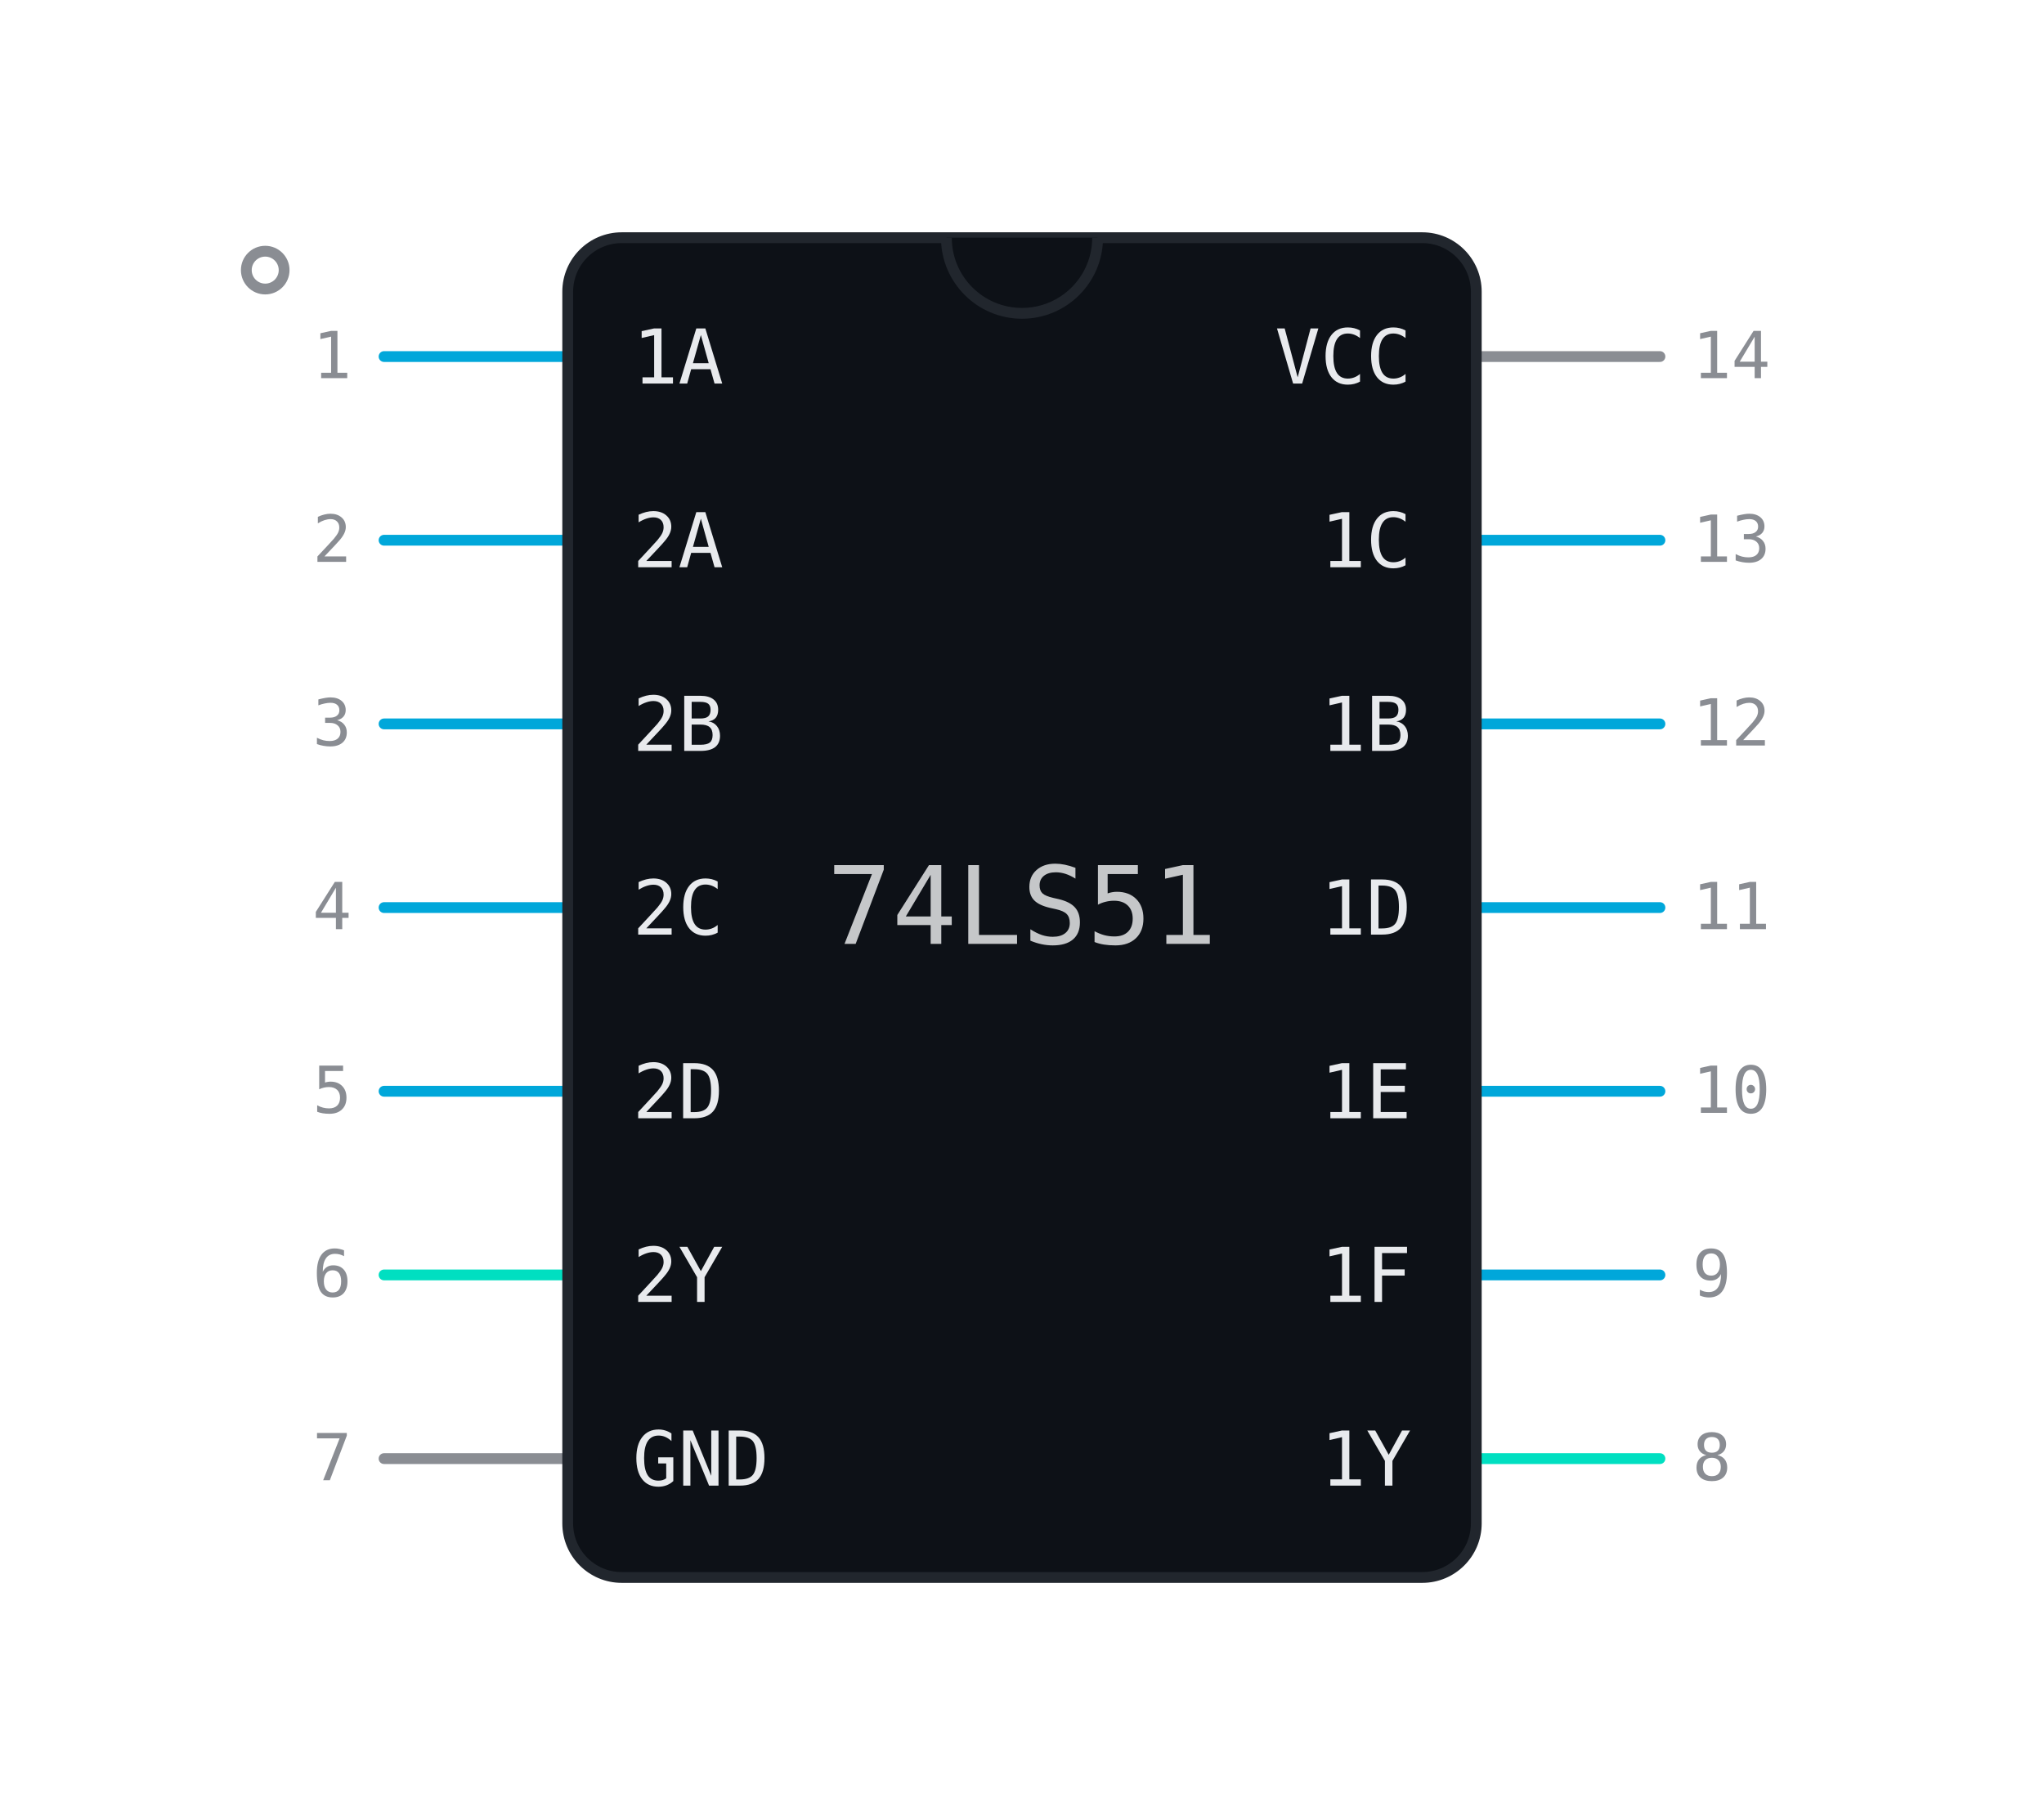
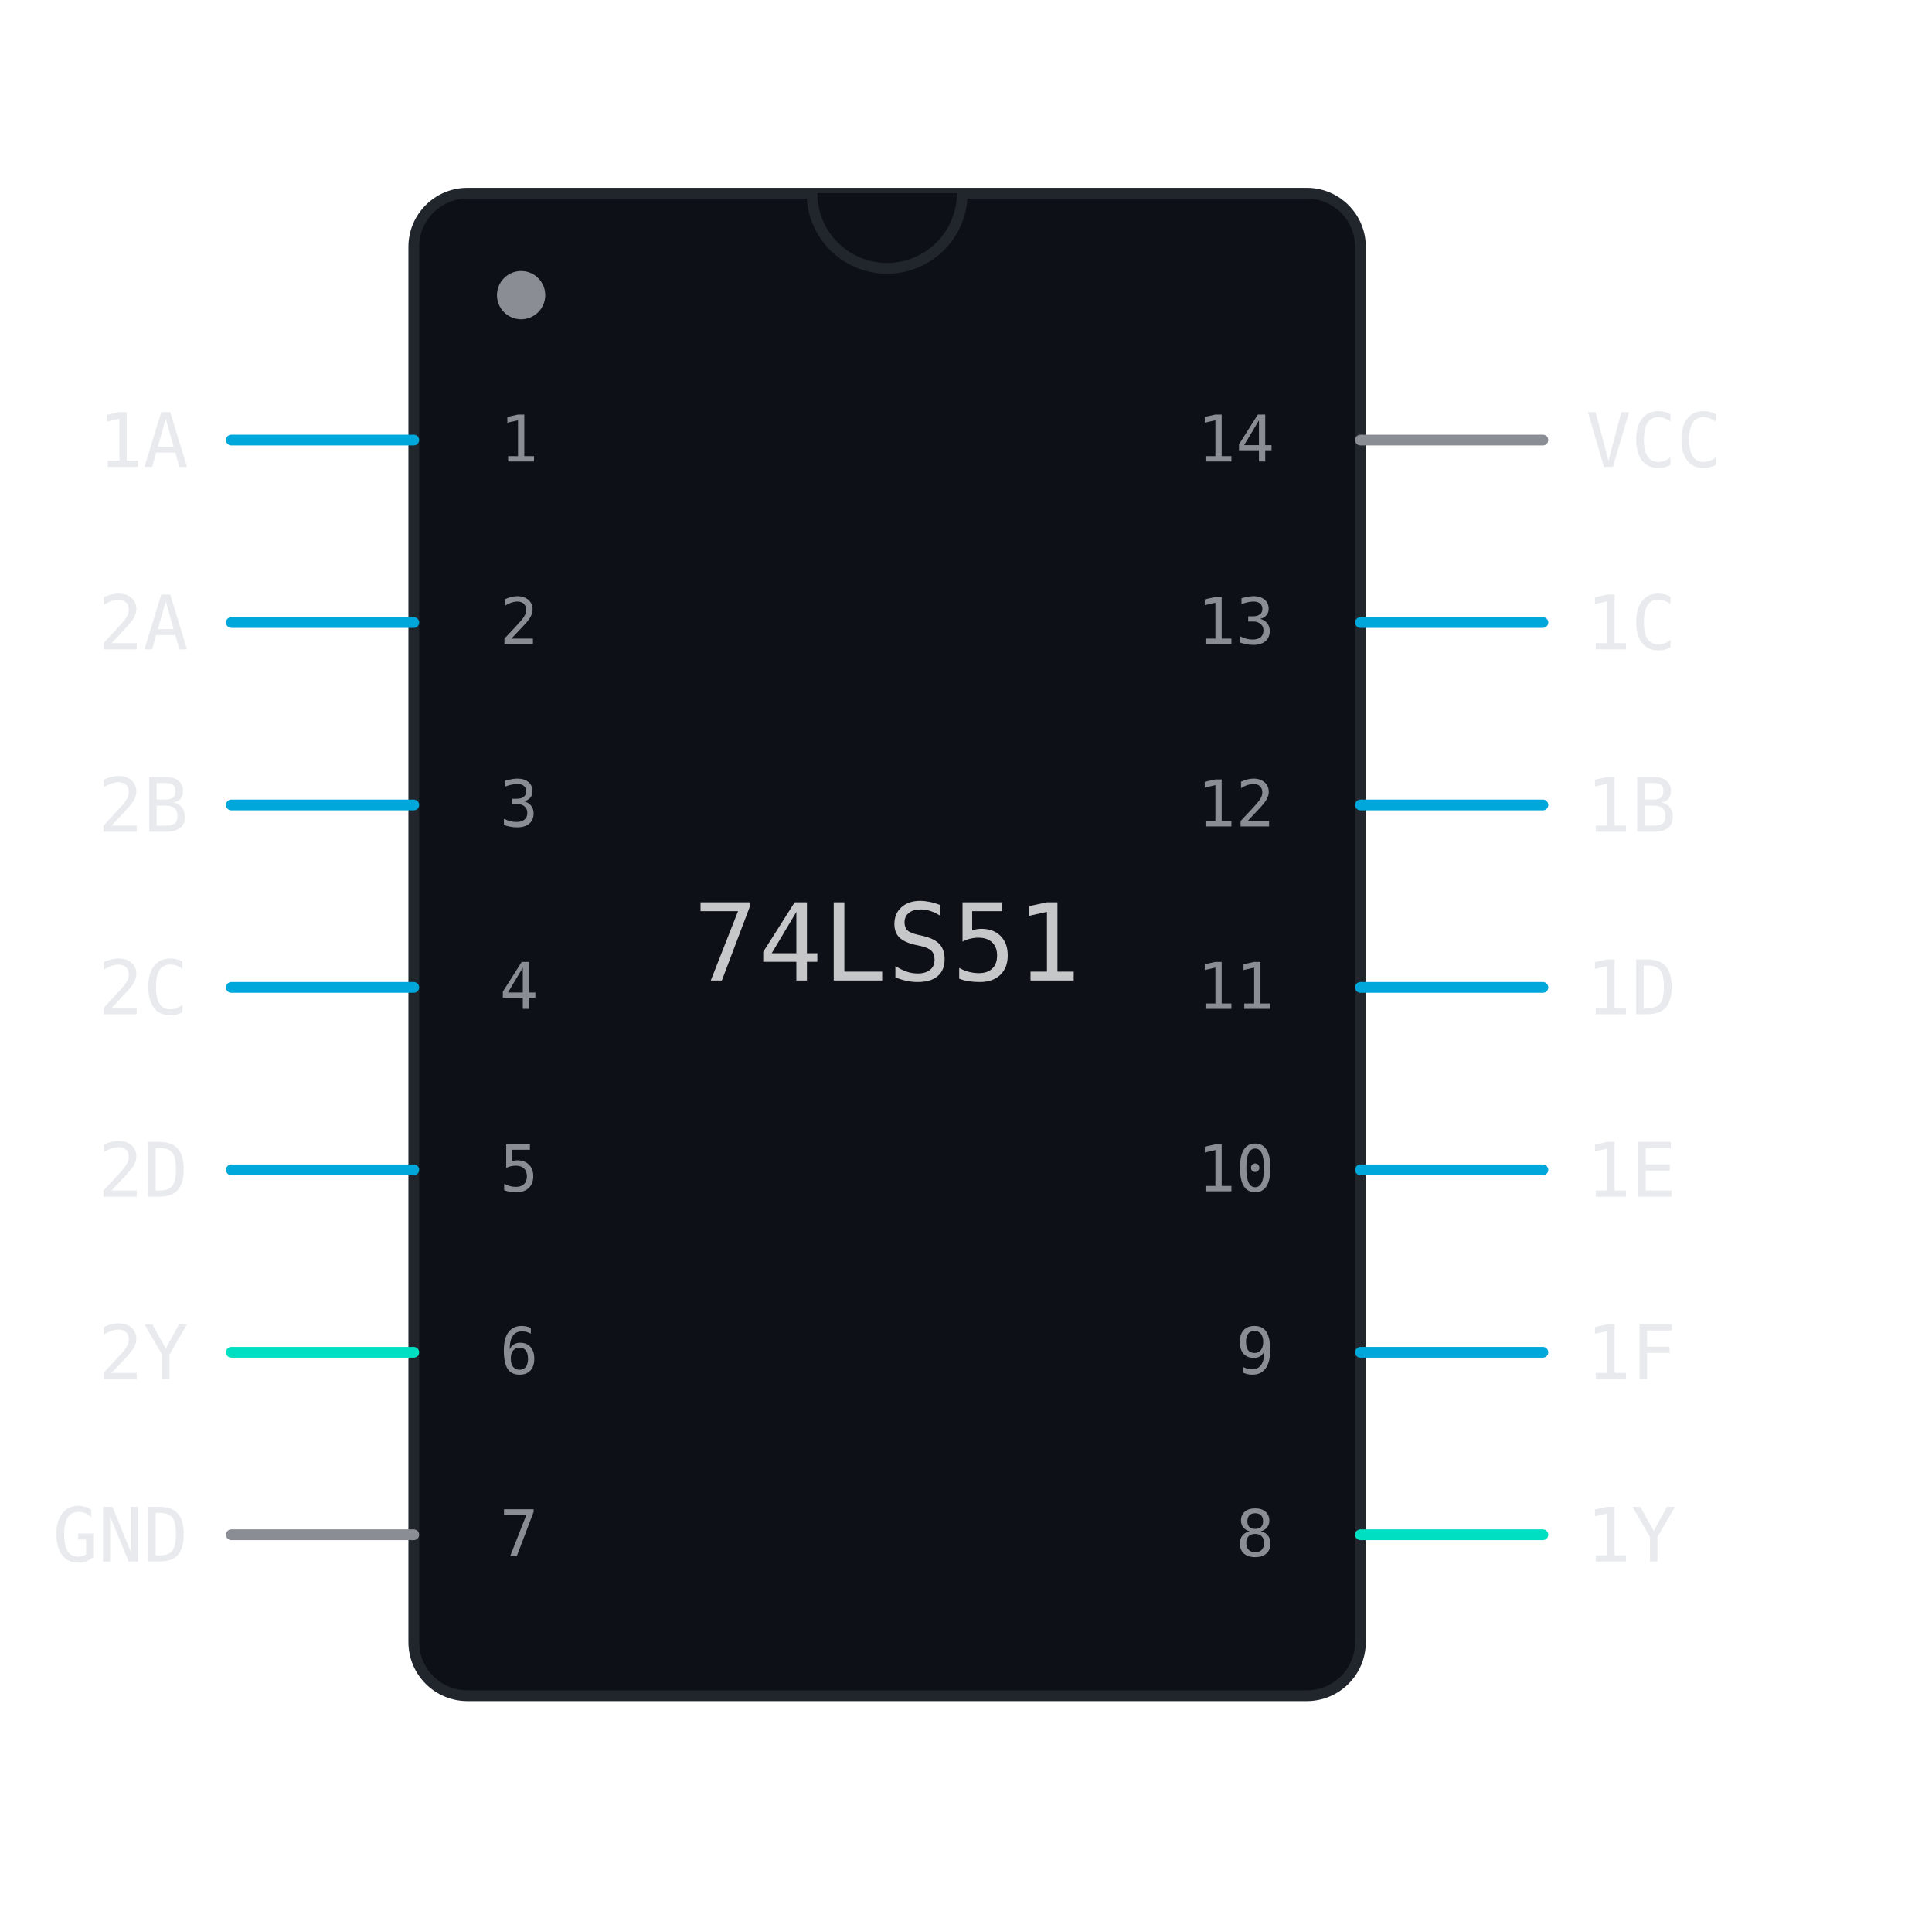
- <svg xmlns="http://www.w3.org/2000/svg" viewBox="0 0 378.4 332" role="img" aria-label="74LS51 pinout">
-   <line x1="71.1" y1="66" x2="105.1" y2="66" stroke="#00a7da" stroke-width="2" stroke-linecap="round" />
-   <text x="65.1" y="70" fill="#8a8d93" font-family="Consolas" font-size="12" font-weight="400" text-anchor="end">1</text>
-   <line x1="71.1" y1="100" x2="105.1" y2="100" stroke="#00a7da" stroke-width="2" stroke-linecap="round" />
-   <text x="65.1" y="104" fill="#8a8d93" font-family="Consolas" font-size="12" font-weight="400" text-anchor="end">2</text>
-   <line x1="71.1" y1="134" x2="105.1" y2="134" stroke="#00a7da" stroke-width="2" stroke-linecap="round" />
-   <text x="65.1" y="138" fill="#8a8d93" font-family="Consolas" font-size="12" font-weight="400" text-anchor="end">3</text>
-   <line x1="71.1" y1="168" x2="105.1" y2="168" stroke="#00a7da" stroke-width="2" stroke-linecap="round" />
-   <text x="65.1" y="172" fill="#8a8d93" font-family="Consolas" font-size="12" font-weight="400" text-anchor="end">4</text>
-   <line x1="71.1" y1="202" x2="105.1" y2="202" stroke="#00a7da" stroke-width="2" stroke-linecap="round" />
-   <text x="65.1" y="206" fill="#8a8d93" font-family="Consolas" font-size="12" font-weight="400" text-anchor="end">5</text>
-   <line x1="71.1" y1="236" x2="105.1" y2="236" stroke="#00dfc1" stroke-width="2" stroke-linecap="round" />
-   <text x="65.1" y="240" fill="#8a8d93" font-family="Consolas" font-size="12" font-weight="400" text-anchor="end">6</text>
-   <line x1="71.1" y1="270" x2="105.1" y2="270" stroke="#8a8d93" stroke-width="2" stroke-linecap="round" />
-   <text x="65.1" y="274" fill="#8a8d93" font-family="Consolas" font-size="12" font-weight="400" text-anchor="end">7</text>
-   <line x1="273.3" y1="66" x2="307.3" y2="66" stroke="#8a8d93" stroke-width="2" stroke-linecap="round" />
-   <text x="313.3" y="70" fill="#8a8d93" font-family="Consolas" font-size="12" font-weight="400" text-anchor="start">14</text>
-   <line x1="273.3" y1="100" x2="307.3" y2="100" stroke="#00a7da" stroke-width="2" stroke-linecap="round" />
-   <text x="313.3" y="104" fill="#8a8d93" font-family="Consolas" font-size="12" font-weight="400" text-anchor="start">13</text>
-   <line x1="273.3" y1="134" x2="307.3" y2="134" stroke="#00a7da" stroke-width="2" stroke-linecap="round" />
-   <text x="313.3" y="138" fill="#8a8d93" font-family="Consolas" font-size="12" font-weight="400" text-anchor="start">12</text>
-   <line x1="273.3" y1="168" x2="307.3" y2="168" stroke="#00a7da" stroke-width="2" stroke-linecap="round" />
-   <text x="313.3" y="172" fill="#8a8d93" font-family="Consolas" font-size="12" font-weight="400" text-anchor="start">11</text>
-   <line x1="273.3" y1="202" x2="307.3" y2="202" stroke="#00a7da" stroke-width="2" stroke-linecap="round" />
-   <text x="313.3" y="206" fill="#8a8d93" font-family="Consolas" font-size="12" font-weight="400" text-anchor="start">10</text>
-   <line x1="273.3" y1="236" x2="307.3" y2="236" stroke="#00a7da" stroke-width="2" stroke-linecap="round" />
-   <text x="313.3" y="240" fill="#8a8d93" font-family="Consolas" font-size="12" font-weight="400" text-anchor="start">9</text>
-   <line x1="273.3" y1="270" x2="307.3" y2="270" stroke="#00dfc1" stroke-width="2" stroke-linecap="round" />
-   <text x="313.3" y="274" fill="#8a8d93" font-family="Consolas" font-size="12" font-weight="400" text-anchor="start">8</text>
-   <rect x="105.1" y="44" width="168.2" height="248" rx="10" ry="10" fill="#0d1117" stroke="#21262d" stroke-width="2" />
-   <path d="M175.2,44 A14,14 0 0 0 203.2,44" fill="#0d1117" stroke="#21262d" stroke-width="2" />
-   <circle cx="49.1" cy="50" r="3.5" fill="none" stroke="#8a8d93" stroke-width="2" />
-   <text x="117.1" y="71" fill="#e8eaed" font-family="Consolas" font-size="14" font-weight="400" text-anchor="start">1A</text>
-   <text x="117.1" y="105" fill="#e8eaed" font-family="Consolas" font-size="14" font-weight="400" text-anchor="start">2A</text>
-   <text x="117.1" y="139" fill="#e8eaed" font-family="Consolas" font-size="14" font-weight="400" text-anchor="start">2B</text>
-   <text x="117.1" y="173" fill="#e8eaed" font-family="Consolas" font-size="14" font-weight="400" text-anchor="start">2C</text>
-   <text x="117.1" y="207" fill="#e8eaed" font-family="Consolas" font-size="14" font-weight="400" text-anchor="start">2D</text>
-   <text x="117.1" y="241" fill="#e8eaed" font-family="Consolas" font-size="14" font-weight="400" text-anchor="start">2Y</text>
-   <text x="117.1" y="275" fill="#e8eaed" font-family="Consolas" font-size="14" font-weight="400" text-anchor="start">GND</text>
-   <text x="261.3" y="71" fill="#e8eaed" font-family="Consolas" font-size="14" font-weight="400" text-anchor="end">VCC</text>
-   <text x="261.3" y="105" fill="#e8eaed" font-family="Consolas" font-size="14" font-weight="400" text-anchor="end">1C</text>
-   <text x="261.3" y="139" fill="#e8eaed" font-family="Consolas" font-size="14" font-weight="400" text-anchor="end">1B</text>
-   <text x="261.3" y="173" fill="#e8eaed" font-family="Consolas" font-size="14" font-weight="400" text-anchor="end">1D</text>
-   <text x="261.3" y="207" fill="#e8eaed" font-family="Consolas" font-size="14" font-weight="400" text-anchor="end">1E</text>
-   <text x="261.3" y="241" fill="#e8eaed" font-family="Consolas" font-size="14" font-weight="400" text-anchor="end">1F</text>
-   <text x="261.3" y="275" fill="#e8eaed" font-family="Consolas" font-size="14" font-weight="400" text-anchor="end">1Y</text>
-   <text x="189.2" y="174.72" fill="#c5c7c9" font-family="Consolas" font-size="20" font-weight="400" text-anchor="middle">74LS51</text>
+ <svg xmlns="http://www.w3.org/2000/svg" viewBox="0 0 360 356" role="img" aria-label="74LS51 pinout">
+   <rect x="77.1" y="36" width="176.4" height="280" rx="10" ry="10" fill="#0d1117" stroke="#21262d" stroke-width="2" />
+   <path d="M151.3,36 A14,14 0 0 0 179.3,36" fill="#0d1117" stroke="#21262d" stroke-width="2" />
+   <circle cx="97.1" cy="55" r="4.5" fill="#8a8d93" />
+   <line x1="43.1" y1="82" x2="77.1" y2="82" stroke="#00a7da" stroke-width="2" stroke-linecap="round" />
+   <text x="93.1" y="86" fill="#8a8d93" font-family="Consolas" font-size="12" font-weight="400" text-anchor="start">1</text>
+   <text x="35.1" y="87" fill="#e8eaed" font-family="Consolas" font-size="14" font-weight="400" text-anchor="end">1A</text>
+   <line x1="43.1" y1="116" x2="77.1" y2="116" stroke="#00a7da" stroke-width="2" stroke-linecap="round" />
+   <text x="93.1" y="120" fill="#8a8d93" font-family="Consolas" font-size="12" font-weight="400" text-anchor="start">2</text>
+   <text x="35.1" y="121" fill="#e8eaed" font-family="Consolas" font-size="14" font-weight="400" text-anchor="end">2A</text>
+   <line x1="43.1" y1="150" x2="77.1" y2="150" stroke="#00a7da" stroke-width="2" stroke-linecap="round" />
+   <text x="93.1" y="154" fill="#8a8d93" font-family="Consolas" font-size="12" font-weight="400" text-anchor="start">3</text>
+   <text x="35.1" y="155" fill="#e8eaed" font-family="Consolas" font-size="14" font-weight="400" text-anchor="end">2B</text>
+   <line x1="43.1" y1="184" x2="77.1" y2="184" stroke="#00a7da" stroke-width="2" stroke-linecap="round" />
+   <text x="93.1" y="188" fill="#8a8d93" font-family="Consolas" font-size="12" font-weight="400" text-anchor="start">4</text>
+   <text x="35.1" y="189" fill="#e8eaed" font-family="Consolas" font-size="14" font-weight="400" text-anchor="end">2C</text>
+   <line x1="43.1" y1="218" x2="77.1" y2="218" stroke="#00a7da" stroke-width="2" stroke-linecap="round" />
+   <text x="93.1" y="222" fill="#8a8d93" font-family="Consolas" font-size="12" font-weight="400" text-anchor="start">5</text>
+   <text x="35.1" y="223" fill="#e8eaed" font-family="Consolas" font-size="14" font-weight="400" text-anchor="end">2D</text>
+   <line x1="43.1" y1="252" x2="77.1" y2="252" stroke="#00dfc1" stroke-width="2" stroke-linecap="round" />
+   <text x="93.1" y="256" fill="#8a8d93" font-family="Consolas" font-size="12" font-weight="400" text-anchor="start">6</text>
+   <text x="35.1" y="257" fill="#e8eaed" font-family="Consolas" font-size="14" font-weight="400" text-anchor="end">2Y</text>
+   <line x1="43.1" y1="286" x2="77.1" y2="286" stroke="#8a8d93" stroke-width="2" stroke-linecap="round" />
+   <text x="93.1" y="290" fill="#8a8d93" font-family="Consolas" font-size="12" font-weight="400" text-anchor="start">7</text>
+   <text x="35.1" y="291" fill="#e8eaed" font-family="Consolas" font-size="14" font-weight="400" text-anchor="end">GND</text>
+   <line x1="287.5" y1="82" x2="253.5" y2="82" stroke="#8a8d93" stroke-width="2" stroke-linecap="round" />
+   <text x="237.5" y="86" fill="#8a8d93" font-family="Consolas" font-size="12" font-weight="400" text-anchor="end">14</text>
+   <text x="295.5" y="87" fill="#e8eaed" font-family="Consolas" font-size="14" font-weight="400" text-anchor="start">VCC</text>
+   <line x1="287.5" y1="116" x2="253.5" y2="116" stroke="#00a7da" stroke-width="2" stroke-linecap="round" />
+   <text x="237.5" y="120" fill="#8a8d93" font-family="Consolas" font-size="12" font-weight="400" text-anchor="end">13</text>
+   <text x="295.5" y="121" fill="#e8eaed" font-family="Consolas" font-size="14" font-weight="400" text-anchor="start">1C</text>
+   <line x1="287.5" y1="150" x2="253.5" y2="150" stroke="#00a7da" stroke-width="2" stroke-linecap="round" />
+   <text x="237.5" y="154" fill="#8a8d93" font-family="Consolas" font-size="12" font-weight="400" text-anchor="end">12</text>
+   <text x="295.5" y="155" fill="#e8eaed" font-family="Consolas" font-size="14" font-weight="400" text-anchor="start">1B</text>
+   <line x1="287.5" y1="184" x2="253.5" y2="184" stroke="#00a7da" stroke-width="2" stroke-linecap="round" />
+   <text x="237.5" y="188" fill="#8a8d93" font-family="Consolas" font-size="12" font-weight="400" text-anchor="end">11</text>
+   <text x="295.5" y="189" fill="#e8eaed" font-family="Consolas" font-size="14" font-weight="400" text-anchor="start">1D</text>
+   <line x1="287.5" y1="218" x2="253.5" y2="218" stroke="#00a7da" stroke-width="2" stroke-linecap="round" />
+   <text x="237.5" y="222" fill="#8a8d93" font-family="Consolas" font-size="12" font-weight="400" text-anchor="end">10</text>
+   <text x="295.5" y="223" fill="#e8eaed" font-family="Consolas" font-size="14" font-weight="400" text-anchor="start">1E</text>
+   <line x1="287.5" y1="252" x2="253.5" y2="252" stroke="#00a7da" stroke-width="2" stroke-linecap="round" />
+   <text x="237.5" y="256" fill="#8a8d93" font-family="Consolas" font-size="12" font-weight="400" text-anchor="end">9</text>
+   <text x="295.5" y="257" fill="#e8eaed" font-family="Consolas" font-size="14" font-weight="400" text-anchor="start">1F</text>
+   <line x1="287.5" y1="286" x2="253.5" y2="286" stroke="#00dfc1" stroke-width="2" stroke-linecap="round" />
+   <text x="237.5" y="290" fill="#8a8d93" font-family="Consolas" font-size="12" font-weight="400" text-anchor="end">8</text>
+   <text x="295.5" y="291" fill="#e8eaed" font-family="Consolas" font-size="14" font-weight="400" text-anchor="start">1Y</text>
+   <text x="165.3" y="182.72" fill="#c5c7c9" font-family="Consolas" font-size="20" font-weight="400" text-anchor="middle">74LS51</text>
</svg>
